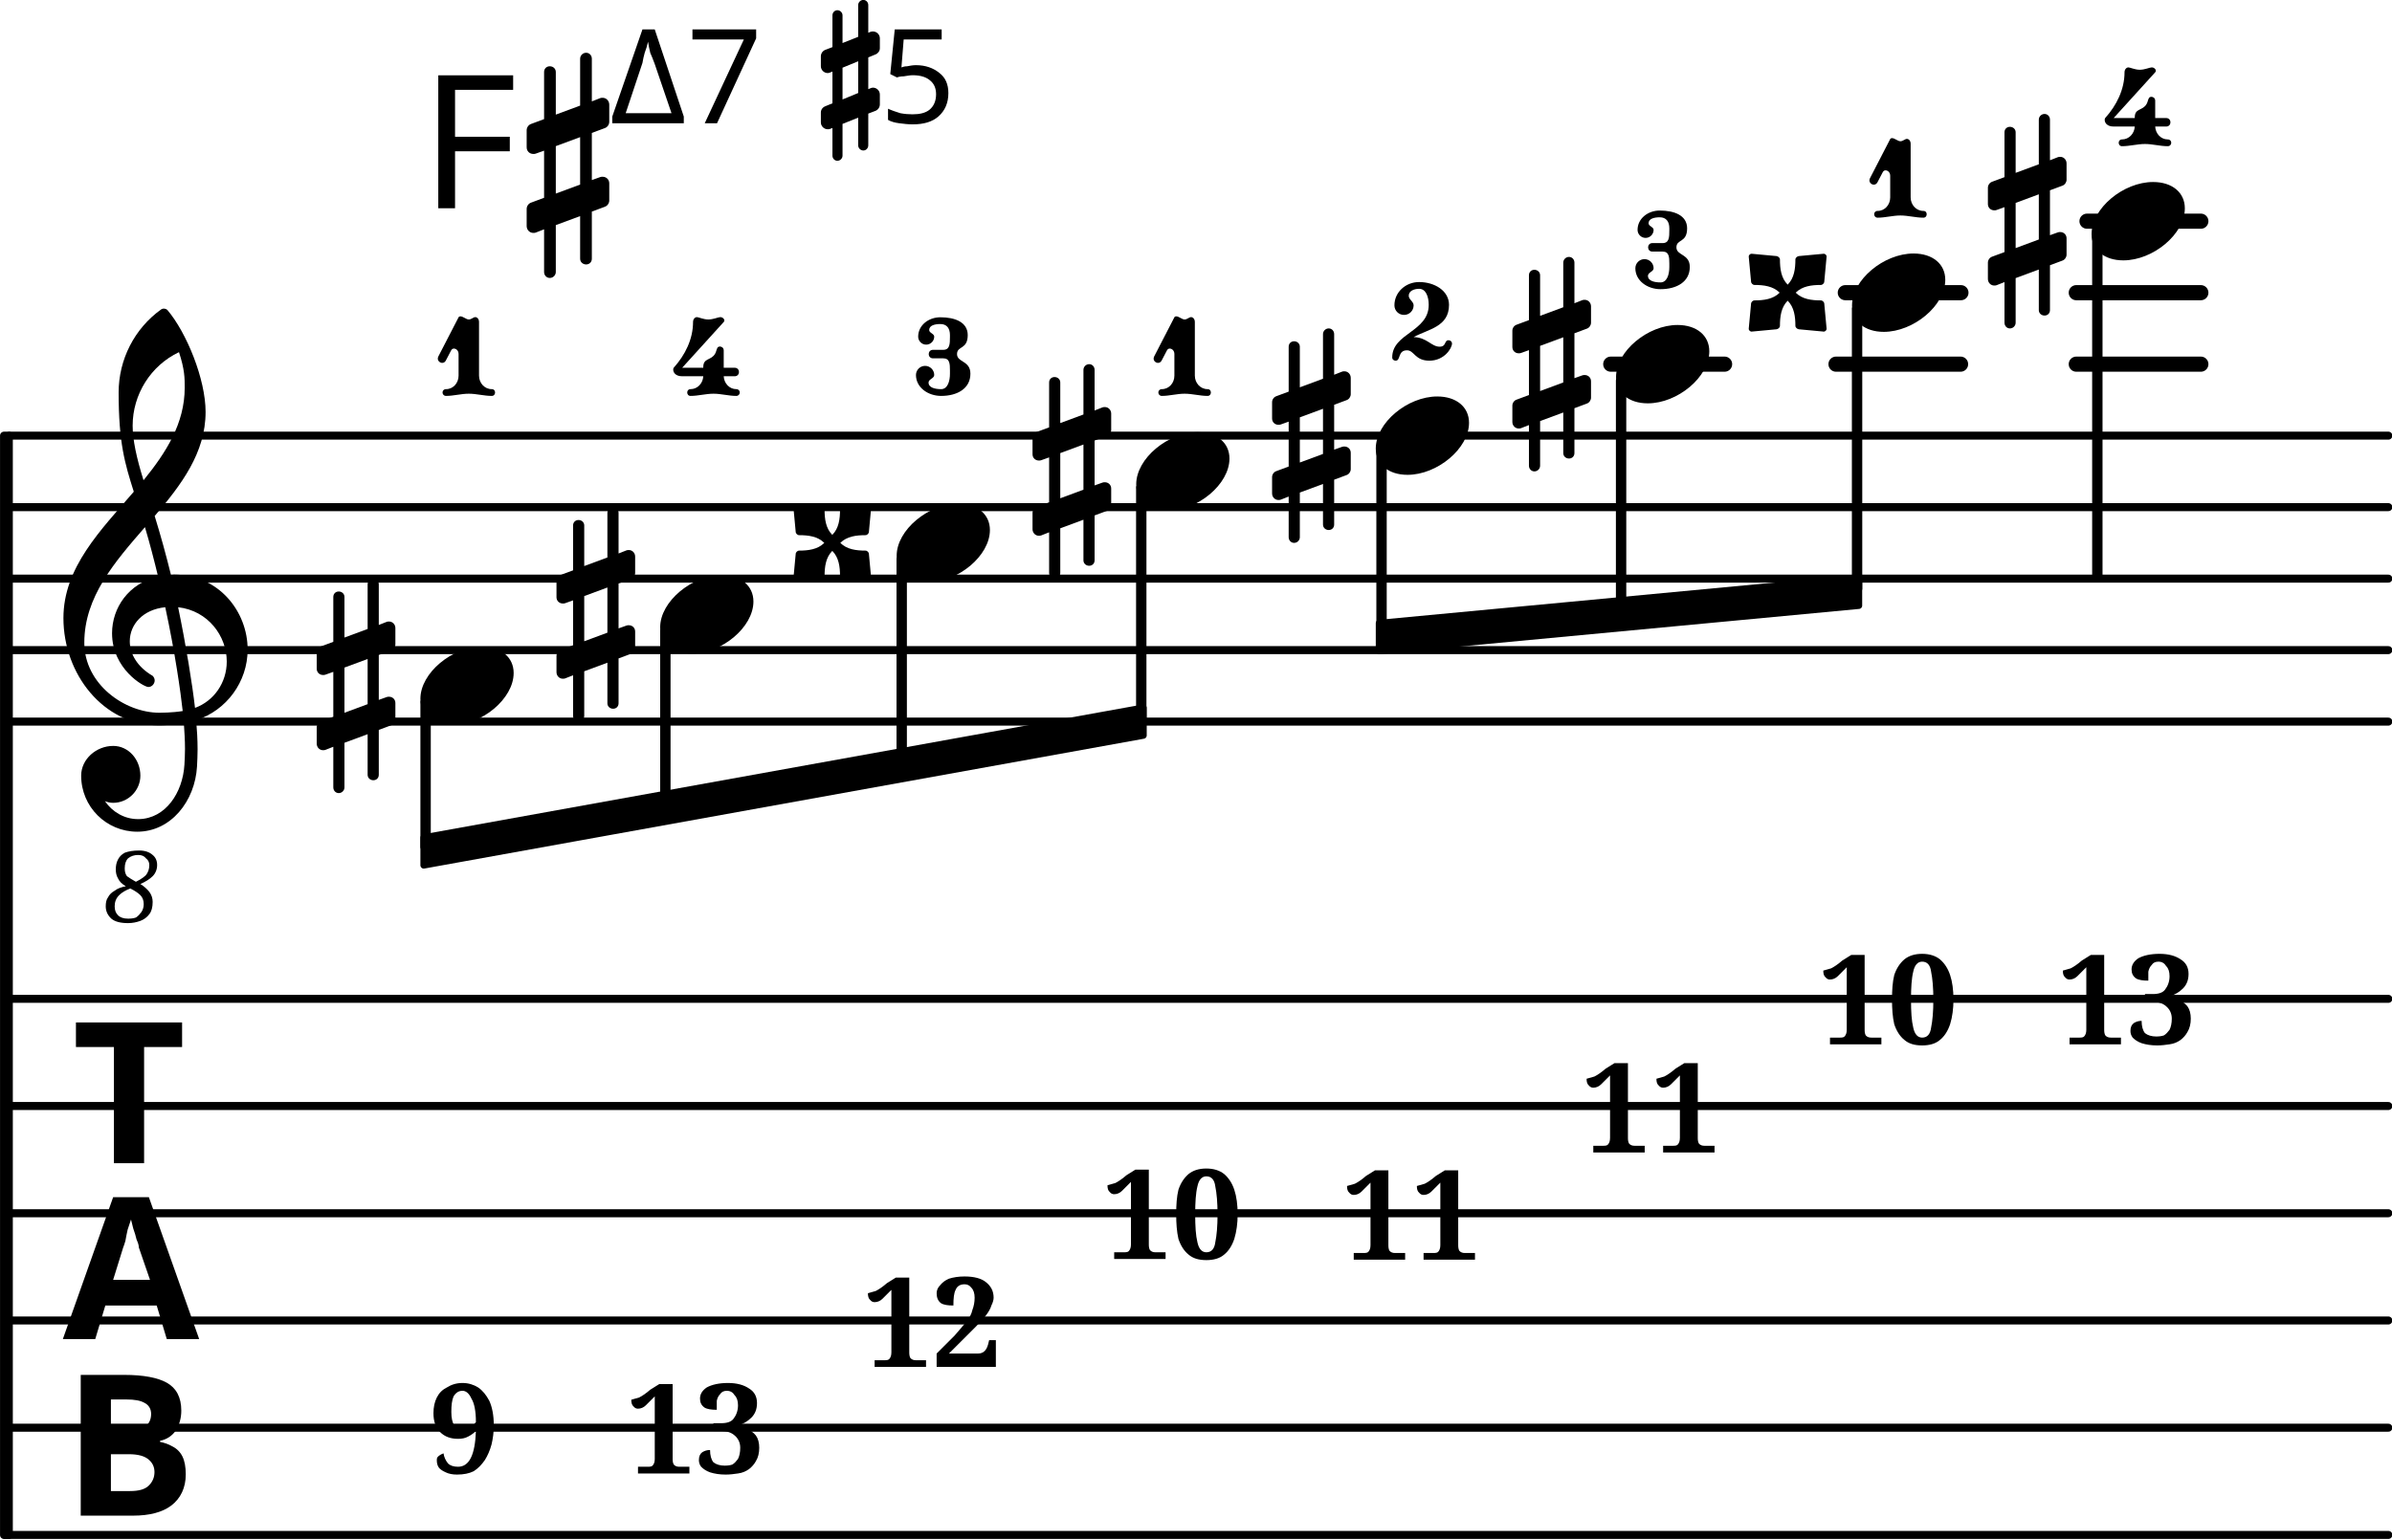
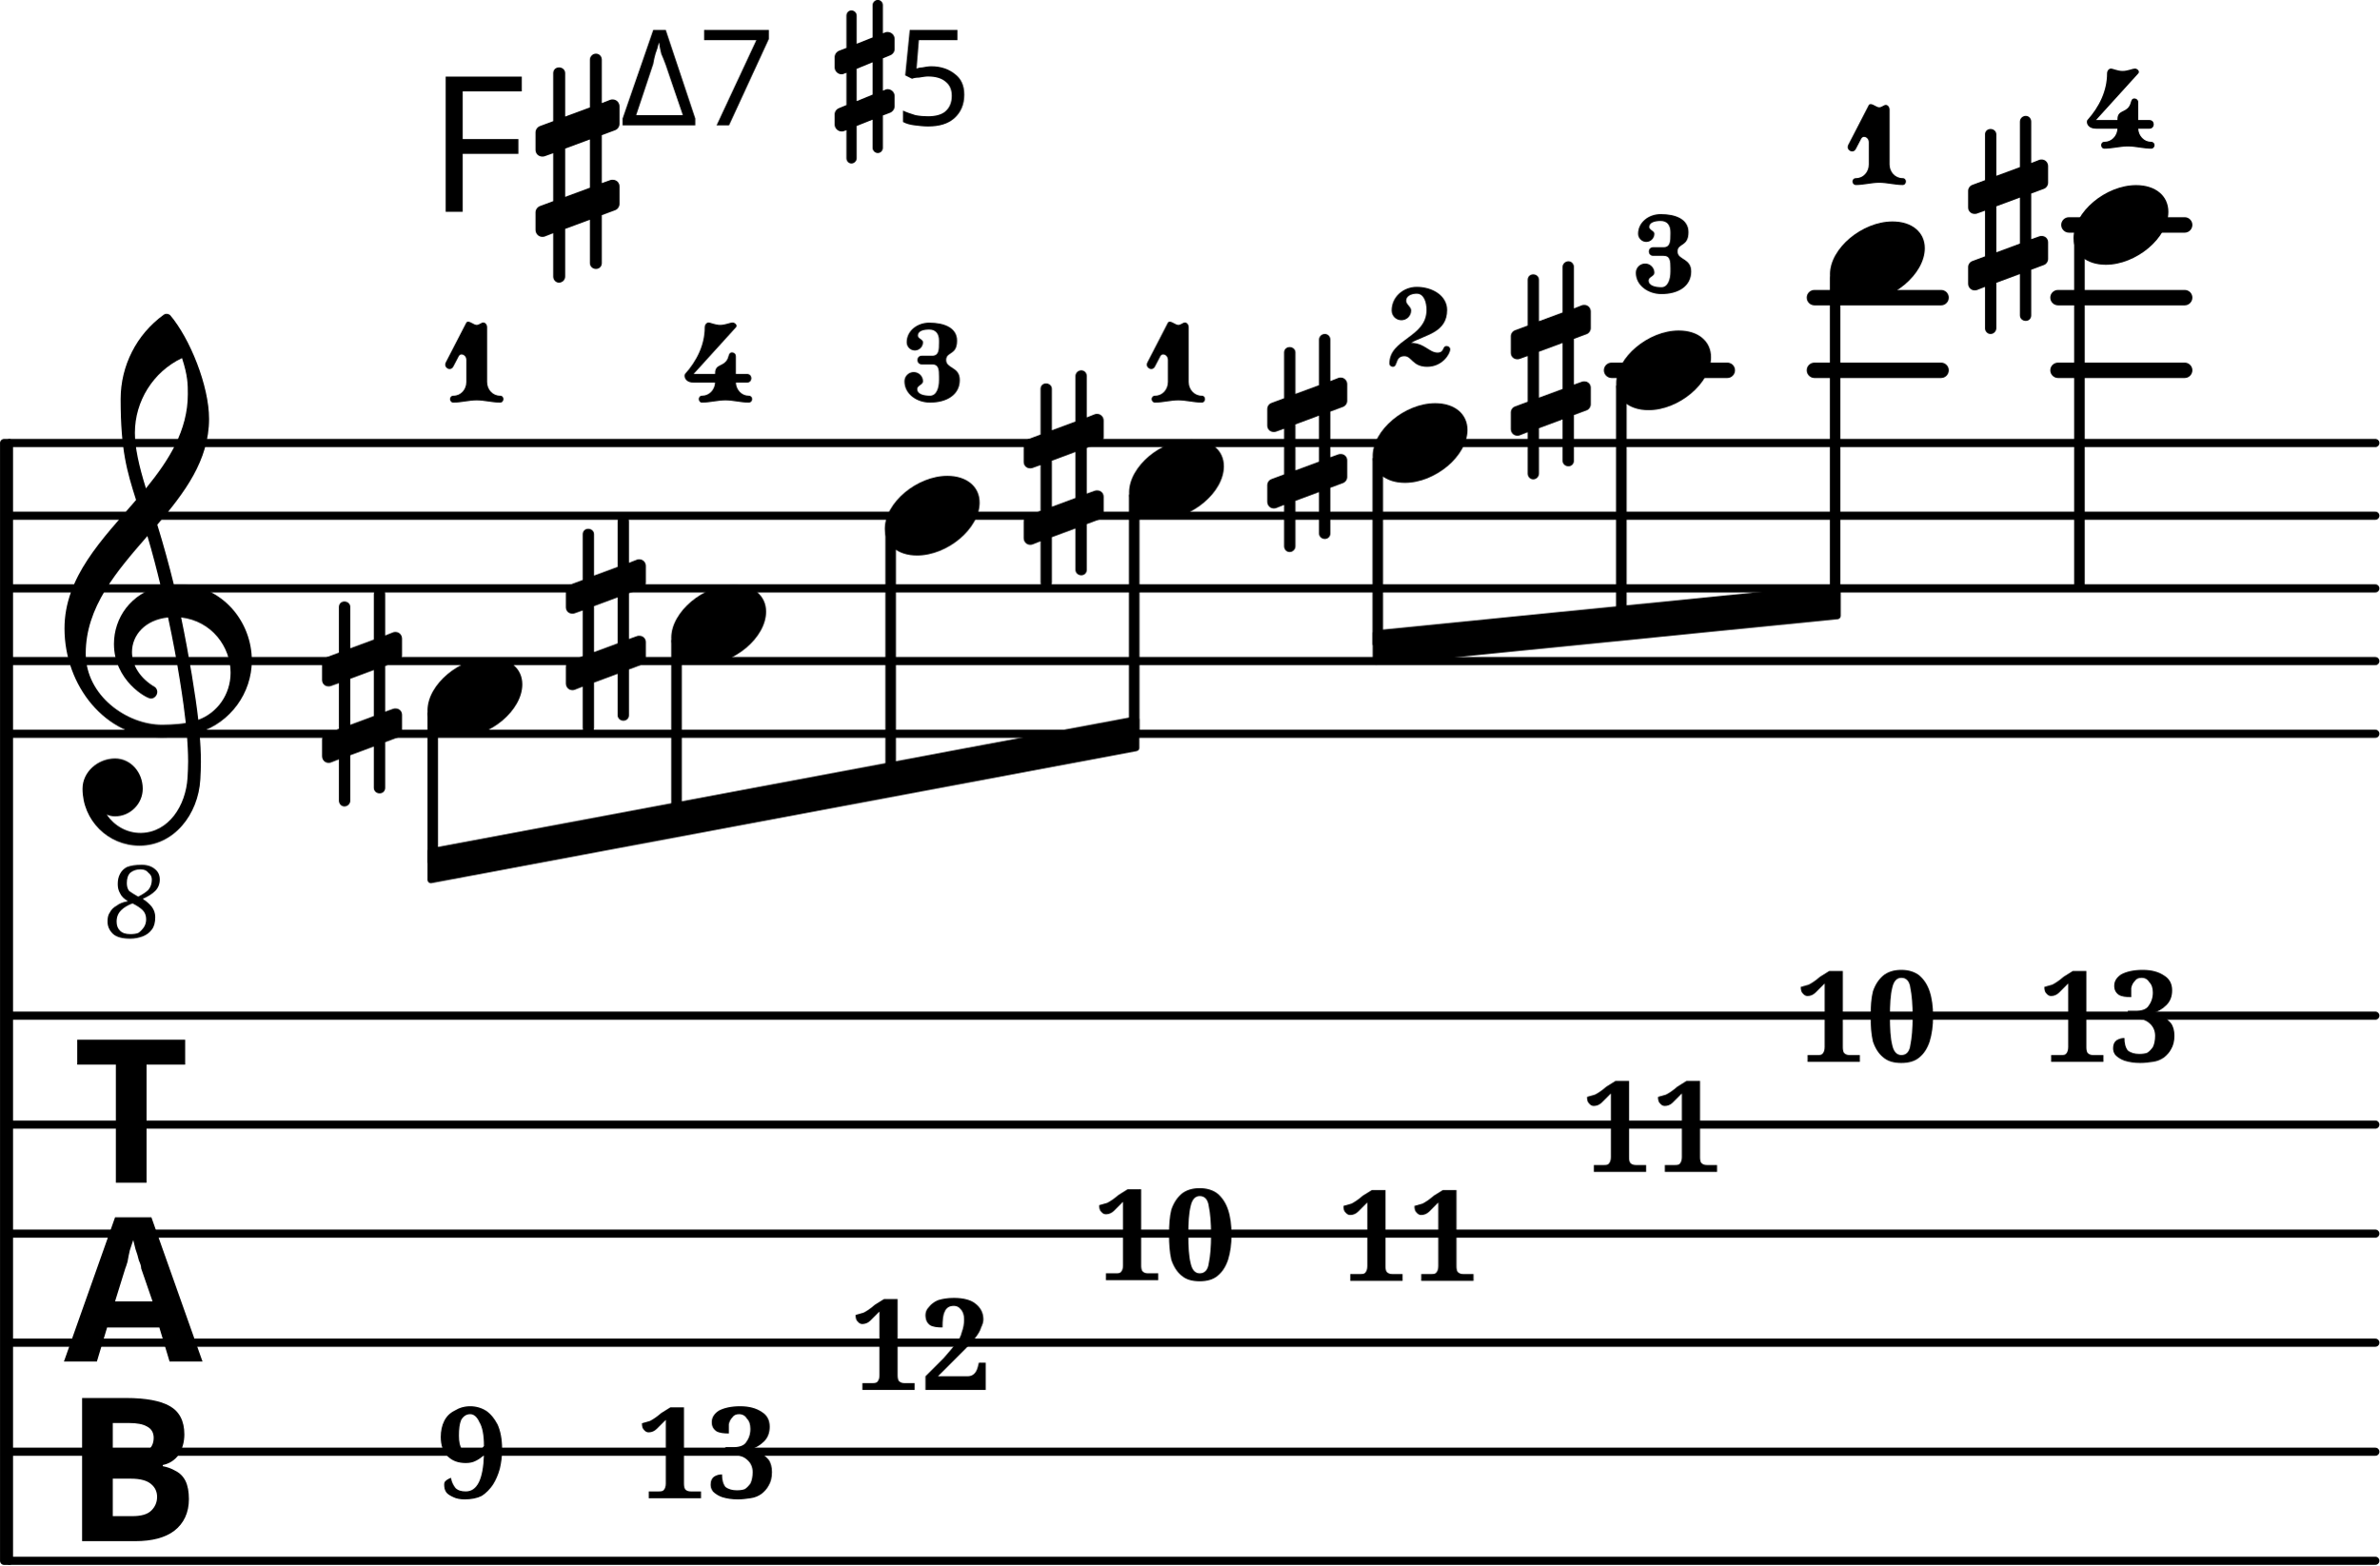
- <svg xmlns="http://www.w3.org/2000/svg" preserveAspectRatio="xMidYMid meet" viewBox="-0.079 -5.181 33.45 21.53">
+ <svg xmlns="http://www.w3.org/2000/svg" preserveAspectRatio="xMidYMid meet" viewBox="-0.079 -5.181 32.72 21.53">
  <g transform="translate(0, -2.087)">
-     <rect x="29" y="-0.106" width="1.804" height="0.212" ry="0.106" fill="currentColor" />
+     <rect x="28.27" y="-0.106" width="1.804" height="0.212" ry="0.106" fill="currentColor" />
  </g>
  <g transform="translate(0, -1.087)">
-     <rect x="28.85" y="-0.106" width="1.954" height="0.212" ry="0.106" fill="currentColor" />
+     <rect x="28.12" y="-0.106" width="1.954" height="0.212" ry="0.106" fill="currentColor" />
  </g>
  <g transform="translate(0, -0.0871)">
-     <rect x="28.85" y="-0.106" width="1.954" height="0.212" ry="0.106" fill="currentColor" />
+     <rect x="28.12" y="-0.106" width="1.954" height="0.212" ry="0.106" fill="currentColor" />
  </g>
  <g transform="translate(0, -1.087)">
-     <rect x="25.62" y="-0.106" width="1.829" height="0.212" ry="0.106" fill="currentColor" />
+     <rect x="24.77" y="-0.106" width="1.954" height="0.212" ry="0.106" fill="currentColor" />
  </g>
  <g transform="translate(0, -0.0871)">
-     <rect x="25.49" y="-0.106" width="1.954" height="0.212" ry="0.106" fill="currentColor" />
+     <rect x="24.77" y="-0.106" width="1.954" height="0.212" ry="0.106" fill="currentColor" />
  </g>
  <g transform="translate(0, -0.0871)">
-     <rect x="22.34" y="-0.106" width="1.804" height="0.212" ry="0.106" fill="currentColor" />
+     <rect x="21.98" y="-0.106" width="1.804" height="0.212" ry="0.106" fill="currentColor" />
  </g>
  <g transform="translate(0, 16.29)">
-     <line stroke-linejoin="round" stroke-linecap="round" stroke-width="0.112" stroke="currentColor" x1="0.056" y1="0" x2="33.32" y2="0" />
+     <line stroke-linejoin="round" stroke-linecap="round" stroke-width="0.112" stroke="currentColor" x1="0.056" y1="0" x2="32.59" y2="0" />
  </g>
  <g transform="translate(0, 14.79)">
-     <line stroke-linejoin="round" stroke-linecap="round" stroke-width="0.112" stroke="currentColor" x1="0.056" y1="0" x2="33.32" y2="0" />
+     <line stroke-linejoin="round" stroke-linecap="round" stroke-width="0.112" stroke="currentColor" x1="0.056" y1="0" x2="32.59" y2="0" />
  </g>
  <g transform="translate(0, 13.29)">
-     <line stroke-linejoin="round" stroke-linecap="round" stroke-width="0.112" stroke="currentColor" x1="0.056" y1="0" x2="33.32" y2="0" />
+     <line stroke-linejoin="round" stroke-linecap="round" stroke-width="0.112" stroke="currentColor" x1="0.056" y1="0" x2="32.59" y2="0" />
  </g>
  <g transform="translate(0, 11.79)">
-     <line stroke-linejoin="round" stroke-linecap="round" stroke-width="0.112" stroke="currentColor" x1="0.056" y1="0" x2="33.32" y2="0" />
+     <line stroke-linejoin="round" stroke-linecap="round" stroke-width="0.112" stroke="currentColor" x1="0.056" y1="0" x2="32.59" y2="0" />
  </g>
  <g transform="translate(0, 10.29)">
-     <line stroke-linejoin="round" stroke-linecap="round" stroke-width="0.112" stroke="currentColor" x1="0.056" y1="0" x2="33.32" y2="0" />
+     <line stroke-linejoin="round" stroke-linecap="round" stroke-width="0.112" stroke="currentColor" x1="0.056" y1="0" x2="32.59" y2="0" />
  </g>
  <g transform="translate(0, 8.791)">
-     <line stroke-linejoin="round" stroke-linecap="round" stroke-width="0.112" stroke="currentColor" x1="0.056" y1="0" x2="33.32" y2="0" />
+     <line stroke-linejoin="round" stroke-linecap="round" stroke-width="0.112" stroke="currentColor" x1="0.056" y1="0" x2="32.59" y2="0" />
  </g>
  <g transform="translate(0, 4.913)">
-     <line stroke-linejoin="round" stroke-linecap="round" stroke-width="0.112" stroke="currentColor" x1="0.056" y1="0" x2="33.32" y2="0" />
+     <line stroke-linejoin="round" stroke-linecap="round" stroke-width="0.112" stroke="currentColor" x1="0.056" y1="0" x2="32.59" y2="0" />
  </g>
  <g transform="translate(0, 3.913)">
-     <line stroke-linejoin="round" stroke-linecap="round" stroke-width="0.112" stroke="currentColor" x1="0.056" y1="0" x2="33.32" y2="0" />
+     <line stroke-linejoin="round" stroke-linecap="round" stroke-width="0.112" stroke="currentColor" x1="0.056" y1="0" x2="32.59" y2="0" />
  </g>
  <g transform="translate(0, 2.913)">
-     <line stroke-linejoin="round" stroke-linecap="round" stroke-width="0.112" stroke="currentColor" x1="0.056" y1="0" x2="33.32" y2="0" />
+     <line stroke-linejoin="round" stroke-linecap="round" stroke-width="0.112" stroke="currentColor" x1="0.056" y1="0" x2="32.59" y2="0" />
  </g>
  <g transform="translate(0, 1.913)">
-     <line stroke-linejoin="round" stroke-linecap="round" stroke-width="0.112" stroke="currentColor" x1="0.056" y1="0" x2="33.32" y2="0" />
+     <line stroke-linejoin="round" stroke-linecap="round" stroke-width="0.112" stroke="currentColor" x1="0.056" y1="0" x2="32.59" y2="0" />
  </g>
  <g transform="translate(0, 0.9129)">
-     <line stroke-linejoin="round" stroke-linecap="round" stroke-width="0.112" stroke="currentColor" x1="0.056" y1="0" x2="33.32" y2="0" />
-   </g>
-   <g transform="translate(25.89, 2.913)">
-     <rect x="-0.072" y="-3.821" width="0.145" height="4.012" ry="0.047" fill="currentColor" />
-   </g>
-   <g transform="translate(22.03, 10.94)">
+     <line stroke-linejoin="round" stroke-linecap="round" stroke-width="0.112" stroke="currentColor" x1="0.056" y1="0" x2="32.59" y2="0" />
+   </g>
+   <g transform="translate(24.61, 9.427)">
+     <text font-family="serif" font-weight="bold" font-size="1.746" text-anchor="start" fill="currentColor">
+       <tspan>10</tspan>
+     </text>
+   </g>
+   <g transform="translate(22.42, -1.136)">
+     <path transform="scale(0.0022, -0.0022)" d="M261 266c0 -54 85 -40 85 -125c0 -94 -83 -141 -186 -141c-84 0 -160 54 -160 133c0 32 26 58 58 58s58 -26 58 -58c0 -22 -36 -26 -36 -48c0 -33 42 -42 80 -42c41 0 56 50 56 98v21c0 44 -2 77 -43 77h-65c-18 0 -27 14 -27 27s9 27 27 27h65c42 0 43 36 43 83v11 c0 43 -20 70 -61 70c-34 0 -71 -8 -71 -38c0 -19 32 -23 32 -42c0 -28 -23 -51 -51 -51s-51 23 -51 51c0 72 66 123 141 123c93 0 174 -31 174 -113c0 -94 -68 -67 -68 -121z" fill="currentColor" />
+   </g>
+   <g transform="translate(21.67, 10.94)">
    <text font-family="serif" font-weight="bold" font-size="1.746" text-anchor="start" fill="currentColor">
      <tspan>11</tspan>
    </text>
  </g>
-   <g transform="translate(22.59, 2.913)">
-     <rect x="-0.072" y="-2.821" width="0.145" height="3.318" ry="0.047" fill="currentColor" />
-   </g>
-   <g transform="translate(21.07, -0.0871)">
-     <path transform="scale(0.004, -0.004)" d="M0 117c0 9 6 18 15 21l43 16v157c0 11 8 19 19 19s20 -8 20 -19v-142l81 30v156c0 11 9 20 20 20s19 -9 19 -20v-142l28 11c3 1 5 1 8 1c12 0 22 -10 22 -23v-57c0 -9 -6 -18 -15 -21l-43 -16v-157l28 10c3 1 5 1 8 1c12 0 22 -9 22 -22v-57c0 -9 -6 -18 -15 -21l-43 -16 v-157c0 -11 -8 -19 -19 -19s-20 8 -20 19v142l-81 -30v-156c0 -11 -9 -20 -20 -20s-19 9 -19 20v142l-28 -11c-3 -1 -5 -1 -8 -1c-12 0 -22 10 -22 23v57c0 9 6 18 15 21l43 16v157l-28 -10c-3 -1 -5 -1 -8 -1c-12 0 -22 9 -22 22v57zM178 94l-81 -30v-158l81 30v158z" fill="currentColor" />
-   </g>
-   <g transform="translate(22.79, -1.136)">
-     <path transform="scale(0.0022, -0.0022)" d="M261 266c0 -54 85 -40 85 -125c0 -94 -83 -141 -186 -141c-84 0 -160 54 -160 133c0 32 26 58 58 58s58 -26 58 -58c0 -22 -36 -26 -36 -48c0 -33 42 -42 80 -42c41 0 56 50 56 98v21c0 44 -2 77 -43 77h-65c-18 0 -27 14 -27 27s9 27 27 27h65c42 0 43 36 43 83v11 c0 43 -20 70 -61 70c-34 0 -71 -8 -71 -38c0 -19 32 -23 32 -42c0 -28 -23 -51 -51 -51s-51 23 -51 51c0 72 66 123 141 123c93 0 174 -31 174 -113c0 -94 -68 -67 -68 -121z" fill="currentColor" />
-   </g>
-   <g transform="translate(25.82, -1.087)">
-     <path transform="scale(0.004, -0.004)" d="M215 137c67 0 111 -37 111 -92c0 -90 -111 -182 -215 -182c-67 0 -111 37 -111 92c0 90 111 182 215 182z" fill="currentColor" />
-   </g>
-   <g transform="translate(26.07, -2.136)">
+   <g transform="translate(22.22, 2.913)">
+     <rect x="-0.072" y="-2.821" width="0.145" height="3.3" ry="0.047" fill="currentColor" />
+   </g>
+   <g transform="translate(22.15, -0.0871)">
+     <path transform="scale(0.004, -0.004)" d="M215 137c67 0 111 -37 111 -92c0 -90 -111 -182 -215 -182c-67 0 -111 37 -111 92c0 90 111 182 215 182z" fill="currentColor" />
+   </g>
+   <g transform="translate(20.7, -0.0871)">
+     <path transform="scale(0.004, -0.004)" d="M0 117c0 9 6 18 15 21l43 16v157c0 11 8 19 19 19s20 -8 20 -19v-142l81 30v156c0 11 9 20 20 20s19 -9 19 -20v-142l28 11c3 1 5 1 8 1c12 0 22 -10 22 -23v-57c0 -9 -6 -18 -15 -21l-43 -16v-157l28 10c3 1 5 1 8 1c12 0 22 -9 22 -22v-57c0 -9 -6 -18 -15 -21l-43 -16 v-157c0 -11 -8 -19 -19 -19s-20 8 -20 19v142l-81 -30v-156c0 -11 -9 -20 -20 -20s-19 9 -19 20v142l-28 -11c-3 -1 -5 -1 -8 -1c-12 0 -22 10 -22 23v57c0 9 6 18 15 21l43 16v157l-28 -10c-3 -1 -5 -1 -8 -1c-12 0 -22 9 -22 22v57zM178 94l-81 -30v-158l81 30v158z" fill="currentColor" />
+   </g>
+   <g transform="translate(25.09, -1.587)">
+     <path transform="scale(0.004, -0.004)" d="M215 137c67 0 111 -37 111 -92c0 -90 -111 -182 -215 -182c-67 0 -111 37 -111 92c0 90 111 182 215 182z" fill="currentColor" />
+   </g>
+   <g transform="translate(25.34, -2.636)">
    <path transform="scale(0.0022, -0.0022)" d="M194 486c16 0 29 15 41 15c13 0 24 -13 24 -31v-341c0 -47 35 -86 81 -86c14 0 21 -10 21 -21s-7 -22 -21 -22c-49 0 -97 14 -146 14s-96 -14 -145 -14c-14 0 -22 11 -22 22s8 21 22 21c46 0 80 39 80 86v137c0 23 -16 35 -30 35c-7 0 -13 -4 -17 -11l-34 -65 c-5 -10 -14 -15 -23 -15c-14 0 -28 12 -28 27c0 4 1 8 3 13l129 250c2 4 7 6 11 6c18 0 37 -20 54 -20z" fill="currentColor" />
  </g>
-   <g transform="translate(25.34, 9.427)">
-     <text font-family="serif" font-weight="bold" font-size="1.746" text-anchor="start" fill="currentColor">
-       <tspan>10</tspan>
-     </text>
-   </g>
-   <g transform="translate(19.16, 3.729)">
-     <polygon stroke-linejoin="round" stroke-linecap="round" stroke-width="0.094" fill="currentColor" stroke="currentColor" points="6.755 -0.825 6.755 -0.439 0.047 0.193 0.047 -0.193" />
-   </g>
-   <g transform="translate(19.16, 0.9129)">
-     <path transform="scale(0.004, -0.004)" d="M215 137c67 0 111 -37 111 -92c0 -90 -111 -182 -215 -182c-67 0 -111 37 -111 92c0 90 111 182 215 182z" fill="currentColor" />
-   </g>
-   <g transform="translate(19.39, -0.1357)">
+   <g transform="translate(18.8, 3.729)">
+     <polygon stroke-linejoin="round" stroke-linecap="round" stroke-width="0.094" fill="currentColor" stroke="currentColor" points="6.391 -0.825 6.391 -0.439 0.047 0.193 0.047 -0.193" />
+   </g>
+   <g transform="translate(18.8, 0.9129)">
+     <path transform="scale(0.004, -0.004)" d="M215 137c67 0 111 -37 111 -92c0 -90 -111 -182 -215 -182c-67 0 -111 37 -111 92c0 90 111 182 215 182z" fill="currentColor" />
+   </g>
+   <g transform="translate(19.03, -0.1357)">
    <path transform="scale(0.0022, -0.0022)" d="M94 66c-60 0 -39 -66 -72 -66c-11 0 -22 7 -22 21c0 154 232 162 232 334c0 50 -17 102 -61 102c-33 0 -66 -14 -66 -44c0 -24 31 -37 31 -61c0 -34 -27 -61 -61 -61s-61 27 -61 61c0 84 72 148 157 148c98 0 190 -55 190 -145c0 -140 -131 -154 -225 -205 c85 -2 113 -61 165 -61c45 0 28 41 57 41c11 0 22 -8 22 -21c0 -29 -48 -109 -144 -109c-92 0 -96 66 -142 66z" fill="currentColor" />
  </g>
-   <g transform="translate(18.68, 12.44)">
+   <g transform="translate(18.32, 12.44)">
    <text font-family="serif" font-weight="bold" font-size="1.746" text-anchor="start" fill="currentColor">
      <tspan>11</tspan>
    </text>
  </g>
-   <g transform="translate(19.24, 2.913)">
-     <rect x="-0.072" y="-1.821" width="0.145" height="2.63" ry="0.047" fill="currentColor" />
-   </g>
-   <g transform="translate(22.52, -0.0871)">
-     <path transform="scale(0.004, -0.004)" d="M215 137c67 0 111 -37 111 -92c0 -90 -111 -182 -215 -182c-67 0 -111 37 -111 92c0 90 111 182 215 182z" fill="currentColor" />
-   </g>
-   <g transform="translate(17.71, 0.9129)">
-     <path transform="scale(0.004, -0.004)" d="M0 117c0 9 6 18 15 21l43 16v157c0 11 8 19 19 19s20 -8 20 -19v-142l81 30v156c0 11 9 20 20 20s19 -9 19 -20v-142l28 11c3 1 5 1 8 1c12 0 22 -10 22 -23v-57c0 -9 -6 -18 -15 -21l-43 -16v-157l28 10c3 1 5 1 8 1c12 0 22 -9 22 -22v-57c0 -9 -6 -18 -15 -21l-43 -16 v-157c0 -11 -8 -19 -19 -19s-20 8 -20 19v142l-81 -30v-156c0 -11 -9 -20 -20 -20s-19 9 -19 20v142l-28 -11c-3 -1 -5 -1 -8 -1c-12 0 -22 10 -22 23v57c0 9 6 18 15 21l43 16v157l-28 -10c-3 -1 -5 -1 -8 -1c-12 0 -22 9 -22 22v57zM178 94l-81 -30v-158l81 30v158z" fill="currentColor" />
-   </g>
-   <g transform="translate(27.72, -2.087)">
+   <g transform="translate(18.87, 2.913)">
+     <rect x="-0.072" y="-1.821" width="0.145" height="2.629" ry="0.047" fill="currentColor" />
+   </g>
+   <g transform="translate(17.35, 0.9129)">
+     <path transform="scale(0.004, -0.004)" d="M0 117c0 9 6 18 15 21l43 16v157c0 11 8 19 19 19s20 -8 20 -19v-142l81 30v156c0 11 9 20 20 20s19 -9 19 -20v-142l28 11c3 1 5 1 8 1c12 0 22 -10 22 -23v-57c0 -9 -6 -18 -15 -21l-43 -16v-157l28 10c3 1 5 1 8 1c12 0 22 -9 22 -22v-57c0 -9 -6 -18 -15 -21l-43 -16 v-157c0 -11 -8 -19 -19 -19s-20 8 -20 19v142l-81 -30v-156c0 -11 -9 -20 -20 -20s-19 9 -19 20v142l-28 -11c-3 -1 -5 -1 -8 -1c-12 0 -22 10 -22 23v57c0 9 6 18 15 21l43 16v157l-28 -10c-3 -1 -5 -1 -8 -1c-12 0 -22 9 -22 22v57zM178 94l-81 -30v-158l81 30v158z" fill="currentColor" />
+   </g>
+   <g transform="translate(26.99, -2.087)">
    <path transform="scale(0.004, -0.004)" d="M0 117c0 9 6 18 15 21l43 16v157c0 11 8 19 19 19s20 -8 20 -19v-142l81 30v156c0 11 9 20 20 20s19 -9 19 -20v-142l28 11c3 1 5 1 8 1c12 0 22 -10 22 -23v-57c0 -9 -6 -18 -15 -21l-43 -16v-157l28 10c3 1 5 1 8 1c12 0 22 -9 22 -22v-57c0 -9 -6 -18 -15 -21l-43 -16 v-157c0 -11 -8 -19 -19 -19s-20 8 -20 19v142l-81 -30v-156c0 -11 -9 -20 -20 -20s-19 9 -19 20v142l-28 -11c-3 -1 -5 -1 -8 -1c-12 0 -22 10 -22 23v57c0 9 6 18 15 21l43 16v157l-28 -10c-3 -1 -5 -1 -8 -1c-12 0 -22 9 -22 22v57zM178 94l-81 -30v-158l81 30v158z" fill="currentColor" />
  </g>
  <g transform="translate(5.8, 6.729)">
-     <polygon stroke-linejoin="round" stroke-linecap="round" stroke-width="0.094" fill="currentColor" stroke="currentColor" points="10.11 -2.009 10.11 -1.623 0.047 0.193 0.047 -0.193" />
-   </g>
-   <g transform="translate(24.42, -1.087)">
-     <path transform="scale(0.004, -0.004)" d="M153 0c23 -23 56 -27 88 -27c6 0 12 -6 12 -12l8 -86c1 -6 -5 -12 -11 -11l-86 8c-6 1 -12 6 -12 12c0 32 -4 65 -27 88c-23 -23 -27 -56 -27 -88c0 -6 -6 -11 -12 -12l-86 -8c-6 -1 -12 5 -11 11l8 86c0 6 6 12 12 12c32 0 65 4 88 27c-23 23 -56 27 -88 27 c-6 0 -12 6 -12 12l-8 86c-1 6 5 12 11 11l86 -8c6 -1 12 -6 12 -12c0 -32 4 -65 27 -88c23 23 27 56 27 88c0 6 6 11 12 12l86 8c6 1 12 -5 11 -11l-8 -86c0 -6 -6 -12 -12 -12c-32 0 -65 -4 -88 -27z" fill="currentColor" />
-   </g>
-   <g transform="translate(29.17, -2.087)">
-     <path transform="scale(0.004, -0.004)" d="M215 137c67 0 111 -37 111 -92c0 -90 -111 -182 -215 -182c-67 0 -111 37 -111 92c0 90 111 182 215 182z" fill="currentColor" />
-   </g>
-   <g transform="translate(29.36, -3.136)">
+     <polygon stroke-linejoin="round" stroke-linecap="round" stroke-width="0.094" fill="currentColor" stroke="currentColor" points="9.744 -2.009 9.744 -1.623 0.047 0.193 0.047 -0.193" />
+   </g>
+   <g transform="translate(25.16, 2.913)">
+     <rect x="-0.072" y="-4.321" width="0.145" height="4.512" ry="0.047" fill="currentColor" />
+   </g>
+   <g transform="translate(28.44, -2.087)">
+     <path transform="scale(0.004, -0.004)" d="M215 137c67 0 111 -37 111 -92c0 -90 -111 -182 -215 -182c-67 0 -111 37 -111 92c0 90 111 182 215 182z" fill="currentColor" />
+   </g>
+   <g transform="translate(28.63, -3.136)">
    <path transform="scale(0.0022, -0.0022)" d="M148 501c10 0 41 -15 72 -15c32 0 63 15 76 15c15 0 26 -11 26 -21c0 -4 -1 -7 -4 -10l-264 -291h134v4c0 60 50 41 75 85c7 11 8 24 14 36c3 7 10 10 17 10c11 0 24 -8 24 -25v-110h70c18 0 27 -14 27 -27s-9 -27 -27 -27h-70c2 -45 36 -82 80 -82c14 0 22 -10 22 -21 s-8 -22 -22 -22c-49 0 -96 14 -145 14s-97 -14 -146 -14c-14 0 -21 11 -21 22s7 21 21 21c44 0 79 37 81 82h-134c-43 0 -57 25 -57 42c0 5 1 10 3 12c73 81 123 182 123 291c0 17 11 31 25 31z" fill="currentColor" />
  </g>
-   <g transform="translate(28.69, 9.427)">
+   <g transform="translate(27.96, 9.427)">
    <text font-family="serif" font-weight="bold" font-size="1.746" text-anchor="start" fill="currentColor">
      <tspan>13</tspan>
    </text>
  </g>
-   <g transform="translate(29.25, 2.913)">
+   <g transform="translate(28.52, 2.913)">
    <rect x="-0.072" y="-4.821" width="0.145" height="4.821" ry="0.047" fill="currentColor" />
  </g>
  <g transform="translate(9.153, 3.413)">
    <path transform="scale(0.004, -0.004)" d="M215 137c67 0 111 -37 111 -92c0 -90 -111 -182 -215 -182c-67 0 -111 37 -111 92c0 90 111 182 215 182z" fill="currentColor" />
  </g>
  <g transform="translate(9.342, 0.3571)">
    <path transform="scale(0.0022, -0.0022)" d="M148 501c10 0 41 -15 72 -15c32 0 63 15 76 15c15 0 26 -11 26 -21c0 -4 -1 -7 -4 -10l-264 -291h134v4c0 60 50 41 75 85c7 11 8 24 14 36c3 7 10 10 17 10c11 0 24 -8 24 -25v-110h70c18 0 27 -14 27 -27s-9 -27 -27 -27h-70c2 -45 36 -82 80 -82c14 0 22 -10 22 -21 s-8 -22 -22 -22c-49 0 -96 14 -145 14s-97 -14 -146 -14c-14 0 -21 11 -21 22s7 21 21 21c44 0 79 37 81 82h-134c-43 0 -57 25 -57 42c0 5 1 10 3 12c73 81 123 182 123 291c0 17 11 31 25 31z" fill="currentColor" />
  </g>
  <g transform="translate(8.671, 15.43)">
    <text font-family="serif" font-weight="bold" font-size="1.746" text-anchor="start" fill="currentColor">
      <tspan>13</tspan>
    </text>
  </g>
  <g transform="translate(9.225, 2.913)">
-     <rect x="-0.072" y="0.679" width="0.145" height="2.524" ry="0.047" fill="currentColor" />
-   </g>
-   <g transform="translate(7.703, 3.413)">
-     <path transform="scale(0.004, -0.004)" d="M0 117c0 9 6 18 15 21l43 16v157c0 11 8 19 19 19s20 -8 20 -19v-142l81 30v156c0 11 9 20 20 20s19 -9 19 -20v-142l28 11c3 1 5 1 8 1c12 0 22 -10 22 -23v-57c0 -9 -6 -18 -15 -21l-43 -16v-157l28 10c3 1 5 1 8 1c12 0 22 -9 22 -22v-57c0 -9 -6 -18 -15 -21l-43 -16 v-157c0 -11 -8 -19 -19 -19s-20 8 -20 19v142l-81 -30v-156c0 -11 -9 -20 -20 -20s-19 9 -19 20v142l-28 -11c-3 -1 -5 -1 -8 -1c-12 0 -22 10 -22 23v57c0 9 6 18 15 21l43 16v157l-28 -10c-3 -1 -5 -1 -8 -1c-12 0 -22 9 -22 22v57zM178 94l-81 -30v-158l81 30v158z" fill="currentColor" />
+     <rect x="-0.072" y="0.679" width="0.145" height="2.501" ry="0.047" fill="currentColor" />
  </g>
  <g transform="translate(5.92, 15.43)">
    <text font-family="serif" font-weight="bold" font-size="1.746" text-anchor="start" fill="currentColor">
      <tspan>9</tspan>
    </text>
  </g>
  <g transform="translate(-0.0786, 8.602)">
    <rect x="0" y="-7.745" width="0.179" height="15.49" ry="0.056" fill="currentColor" />
  </g>
  <g transform="translate(5.8, -2.268)">
    <text font-family="sans-serif" font-size="2.616" text-anchor="start" fill="currentColor">
      <tspan>F</tspan>
    </text>
  </g>
  <g transform="translate(7.286, -2.868)">
    <path transform="scale(0.0042, -0.0042)" d="M0 117c0 9 6 18 15 21l43 16v157c0 11 8 19 19 19s20 -8 20 -19v-142l81 30v156c0 11 9 20 20 20s19 -9 19 -20v-142l28 11c3 1 5 1 8 1c12 0 22 -10 22 -23v-57c0 -9 -6 -18 -15 -21l-43 -16v-157l28 10c3 1 5 1 8 1c12 0 22 -9 22 -22v-57c0 -9 -6 -18 -15 -21l-43 -16 v-157c0 -11 -8 -19 -19 -19s-20 8 -20 19v142l-81 -30v-156c0 -11 -9 -20 -20 -20s-19 9 -19 20v142l-28 -11c-3 -1 -5 -1 -8 -1c-12 0 -22 10 -22 23v57c0 9 6 18 15 21l43 16v157l-28 -10c-3 -1 -5 -1 -8 -1c-12 0 -22 9 -22 22v57zM178 94l-81 -30v-158l81 30v158z" fill="currentColor" />
  </g>
  <g transform="translate(8.452, -3.457)">
    <text font-family="sans-serif" font-size="1.85" text-anchor="start" fill="currentColor">
      <tspan>Δ7</tspan>
    </text>
  </g>
  <g transform="translate(11.4, -4.057)">
    <path transform="scale(0.003, -0.003)" d="M0 112c0 13 8 25 20 30l34 13v148c0 13 10 24 23 24s24 -11 24 -24v-129l73 29v148c0 13 11 24 24 24s23 -11 23 -24v-129l10 4c4 2 8 2 12 2c17 0 32 -14 32 -32v-46c0 -13 -8 -24 -20 -29l-34 -14v-148l10 4c4 2 8 3 12 3c17 0 32 -14 32 -32v-46c0 -13 -8 -25 -20 -30 l-34 -13v-148c0 -13 -10 -24 -23 -24s-24 11 -24 24v129l-73 -29v-148c0 -13 -11 -24 -24 -24s-23 11 -23 24v129l-10 -4c-4 -2 -8 -2 -12 -2c-17 0 -32 14 -32 32v46c0 13 8 24 20 29l34 14v148l-10 -4c-4 -2 -8 -3 -12 -3c-17 0 -32 14 -32 32v46zM174 89l-73 -30v-148 l73 30v148z" fill="currentColor" />
  </g>
  <g transform="translate(12.23, -3.457)">
    <text font-family="sans-serif" font-size="1.85" text-anchor="start" fill="currentColor">
      <tspan>5</tspan>
    </text>
  </g>
  <g transform="translate(5.8, 4.413)">
    <path transform="scale(0.004, -0.004)" d="M215 137c67 0 111 -37 111 -92c0 -90 -111 -182 -215 -182c-67 0 -111 37 -111 92c0 90 111 182 215 182z" fill="currentColor" />
  </g>
  <g transform="translate(6.05, 0.3571)">
    <path transform="scale(0.0022, -0.0022)" d="M194 486c16 0 29 15 41 15c13 0 24 -13 24 -31v-341c0 -47 35 -86 81 -86c14 0 21 -10 21 -21s-7 -22 -21 -22c-49 0 -97 14 -146 14s-96 -14 -145 -14c-14 0 -22 11 -22 22s8 21 22 21c46 0 80 39 80 86v137c0 23 -16 35 -30 35c-7 0 -13 -4 -17 -11l-34 -65 c-5 -10 -14 -15 -23 -15c-14 0 -28 12 -28 27c0 4 1 8 3 13l129 250c2 4 7 6 11 6c18 0 37 -20 54 -20z" fill="currentColor" />
  </g>
  <g transform="translate(0.8, 3.913)">
    <path transform="scale(0.004, -0.004)" d="M646 2c0 -113 -74 -213 -180 -247c3 -34 5 -68 5 -102c0 -20 -1 -40 -2 -60c-7 -121 -91 -228 -209 -228c-108 0 -196 87 -196 196c0 58 53 104 112 104c54 0 95 -48 95 -104c0 -52 -43 -95 -95 -95c-10 0 -20 2 -29 6c26 -38 68 -63 116 -63h3c93 2 153 92 159 190 c1 19 2 37 2 56c0 30 -2 60 -4 90c-5 -1 -43 -8 -88 -8c-194 0 -333 180 -333 375c0 177 130 307 246 442c-31 98 -53 170 -53 347c0 115 55 223 148 290c7 5 16 4 22 -1c68 -80 134 -243 134 -357c0 -143 -85 -255 -178 -364c21 -68 40 -137 57 -206c1 0 5 1 11 1 c156 0 257 -129 257 -262zM462 -202c66 24 111 88 111 162c0 89 -65 178 -170 190c28 -135 50 -272 59 -352zM75 26c0 -145 141 -245 263 -245c1 0 46 0 81 6c-7 65 -27 206 -61 363c-79 -8 -124 -61 -124 -119c0 -43 25 -89 80 -121c5 -5 7 -11 7 -16 c0 -12 -10 -23 -22 -23c-16 0 -127 63 -127 188c0 89 58 175 161 198c-14 58 -29 116 -46 173c-106 -122 -212 -244 -212 -404zM406 1042c-99 -47 -162 -148 -162 -257c0 -49 13 -111 38 -191c79 97 144 199 144 324c0 33 0 63 -20 124z" fill="currentColor" />
  </g>
  <g transform="translate(1.384, 7.716)">
    <text font-family="serif" font-style="italic" font-size="1.386" text-anchor="start" fill="currentColor">
      <tspan>8</tspan>
    </text>
  </g>
  <g transform="translate(0.9205, 11.09)">
    <text font-family="sans-serif" font-weight="bold" font-size="2.772" text-anchor="start" fill="currentColor">
      <tspan>T</tspan>
    </text>
  </g>
  <g transform="translate(0.8, 13.55)">
    <text font-family="sans-serif" font-weight="bold" font-size="2.772" text-anchor="start" fill="currentColor">
      <tspan>A</tspan>
    </text>
  </g>
  <g transform="translate(0.8, 16.02)">
    <text font-family="sans-serif" font-weight="bold" font-size="2.772" text-anchor="start" fill="currentColor">
      <tspan>B</tspan>
    </text>
  </g>
  <g transform="translate(5.872, 2.913)">
    <rect x="-0.072" y="1.679" width="0.145" height="2.123" ry="0.047" fill="currentColor" />
  </g>
  <g transform="translate(4.35, 4.413)">
    <path transform="scale(0.004, -0.004)" d="M0 117c0 9 6 18 15 21l43 16v157c0 11 8 19 19 19s20 -8 20 -19v-142l81 30v156c0 11 9 20 20 20s19 -9 19 -20v-142l28 11c3 1 5 1 8 1c12 0 22 -10 22 -23v-57c0 -9 -6 -18 -15 -21l-43 -16v-157l28 10c3 1 5 1 8 1c12 0 22 -9 22 -22v-57c0 -9 -6 -18 -15 -21l-43 -16 v-157c0 -11 -8 -19 -19 -19s-20 8 -20 19v142l-81 -30v-156c0 -11 -9 -20 -20 -20s-19 9 -19 20v142l-28 -11c-3 -1 -5 -1 -8 -1c-12 0 -22 10 -22 23v57c0 9 6 18 15 21l43 16v157l-28 -10c-3 -1 -5 -1 -8 -1c-12 0 -22 9 -22 22v57zM178 94l-81 -30v-158l81 30v158z" fill="currentColor" />
  </g>
-   <g transform="translate(15.88, 2.913)">
+   <g transform="translate(7.703, 3.413)">
+     <path transform="scale(0.004, -0.004)" d="M0 117c0 9 6 18 15 21l43 16v157c0 11 8 19 19 19s20 -8 20 -19v-142l81 30v156c0 11 9 20 20 20s19 -9 19 -20v-142l28 11c3 1 5 1 8 1c12 0 22 -10 22 -23v-57c0 -9 -6 -18 -15 -21l-43 -16v-157l28 10c3 1 5 1 8 1c12 0 22 -9 22 -22v-57c0 -9 -6 -18 -15 -21l-43 -16 v-157c0 -11 -8 -19 -19 -19s-20 8 -20 19v142l-81 -30v-156c0 -11 -9 -20 -20 -20s-19 9 -19 20v142l-28 -11c-3 -1 -5 -1 -8 -1c-12 0 -22 10 -22 23v57c0 9 6 18 15 21l43 16v157l-28 -10c-3 -1 -5 -1 -8 -1c-12 0 -22 9 -22 22v57zM178 94l-81 -30v-158l81 30v158z" fill="currentColor" />
+   </g>
+   <g transform="translate(15.45, 1.413)">
+     <path transform="scale(0.004, -0.004)" d="M215 137c67 0 111 -37 111 -92c0 -90 -111 -182 -215 -182c-67 0 -111 37 -111 92c0 90 111 182 215 182z" fill="currentColor" />
+   </g>
+   <g transform="translate(15.7, 0.3571)">
+     <path transform="scale(0.0022, -0.0022)" d="M194 486c16 0 29 15 41 15c13 0 24 -13 24 -31v-341c0 -47 35 -86 81 -86c14 0 21 -10 21 -21s-7 -22 -21 -22c-49 0 -97 14 -146 14s-96 -14 -145 -14c-14 0 -22 11 -22 22s8 21 22 21c46 0 80 39 80 86v137c0 23 -16 35 -30 35c-7 0 -13 -4 -17 -11l-34 -65 c-5 -10 -14 -15 -23 -15c-14 0 -28 12 -28 27c0 4 1 8 3 13l129 250c2 4 7 6 11 6c18 0 37 -20 54 -20z" fill="currentColor" />
+   </g>
+   <g transform="translate(14.96, 12.43)">
+     <text font-family="serif" font-weight="bold" font-size="1.746" text-anchor="start" fill="currentColor">
+       <tspan>10</tspan>
+     </text>
+   </g>
+   <g transform="translate(15.52, 2.913)">
    <rect x="-0.072" y="-1.321" width="0.145" height="3.334" ry="0.047" fill="currentColor" />
  </g>
-   <g transform="translate(15.81, 1.413)">
-     <path transform="scale(0.004, -0.004)" d="M215 137c67 0 111 -37 111 -92c0 -90 -111 -182 -215 -182c-67 0 -111 37 -111 92c0 90 111 182 215 182z" fill="currentColor" />
-   </g>
-   <g transform="translate(16.06, 0.3571)">
-     <path transform="scale(0.0022, -0.0022)" d="M194 486c16 0 29 15 41 15c13 0 24 -13 24 -31v-341c0 -47 35 -86 81 -86c14 0 21 -10 21 -21s-7 -22 -21 -22c-49 0 -97 14 -146 14s-96 -14 -145 -14c-14 0 -22 11 -22 22s8 21 22 21c46 0 80 39 80 86v137c0 23 -16 35 -30 35c-7 0 -13 -4 -17 -11l-34 -65 c-5 -10 -14 -15 -23 -15c-14 0 -28 12 -28 27c0 4 1 8 3 13l129 250c2 4 7 6 11 6c18 0 37 -20 54 -20z" fill="currentColor" />
-   </g>
-   <g transform="translate(15.33, 12.43)">
-     <text font-family="serif" font-weight="bold" font-size="1.746" text-anchor="start" fill="currentColor">
-       <tspan>10</tspan>
-     </text>
-   </g>
-   <g transform="translate(14.36, 1.413)">
-     <path transform="scale(0.004, -0.004)" d="M0 117c0 9 6 18 15 21l43 16v157c0 11 8 19 19 19s20 -8 20 -19v-142l81 30v156c0 11 9 20 20 20s19 -9 19 -20v-142l28 11c3 1 5 1 8 1c12 0 22 -10 22 -23v-57c0 -9 -6 -18 -15 -21l-43 -16v-157l28 10c3 1 5 1 8 1c12 0 22 -9 22 -22v-57c0 -9 -6 -18 -15 -21l-43 -16 v-157c0 -11 -8 -19 -19 -19s-20 8 -20 19v142l-81 -30v-156c0 -11 -9 -20 -20 -20s-19 9 -19 20v142l-28 -11c-3 -1 -5 -1 -8 -1c-12 0 -22 10 -22 23v57c0 9 6 18 15 21l43 16v157l-28 -10c-3 -1 -5 -1 -8 -1c-12 0 -22 9 -22 22v57zM178 94l-81 -30v-158l81 30v158z" fill="currentColor" />
-   </g>
-   <g transform="translate(12.46, 2.413)">
-     <path transform="scale(0.004, -0.004)" d="M215 137c67 0 111 -37 111 -92c0 -90 -111 -182 -215 -182c-67 0 -111 37 -111 92c0 90 111 182 215 182z" fill="currentColor" />
-   </g>
-   <g transform="translate(12.73, 0.3571)">
+   <g transform="translate(14, 1.413)">
+     <path transform="scale(0.004, -0.004)" d="M0 117c0 9 6 18 15 21l43 16v157c0 11 8 19 19 19s20 -8 20 -19v-142l81 30v156c0 11 9 20 20 20s19 -9 19 -20v-142l28 11c3 1 5 1 8 1c12 0 22 -10 22 -23v-57c0 -9 -6 -18 -15 -21l-43 -16v-157l28 10c3 1 5 1 8 1c12 0 22 -9 22 -22v-57c0 -9 -6 -18 -15 -21l-43 -16 v-157c0 -11 -8 -19 -19 -19s-20 8 -20 19v142l-81 -30v-156c0 -11 -9 -20 -20 -20s-19 9 -19 20v142l-28 -11c-3 -1 -5 -1 -8 -1c-12 0 -22 10 -22 23v57c0 9 6 18 15 21l43 16v157l-28 -10c-3 -1 -5 -1 -8 -1c-12 0 -22 9 -22 22v57zM178 94l-81 -30v-158l81 30v158z" fill="currentColor" />
+   </g>
+   <g transform="translate(12.09, 1.913)">
+     <path transform="scale(0.004, -0.004)" d="M215 137c67 0 111 -37 111 -92c0 -90 -111 -182 -215 -182c-67 0 -111 37 -111 92c0 90 111 182 215 182z" fill="currentColor" />
+   </g>
+   <g transform="translate(12.36, 0.3571)">
    <path transform="scale(0.0022, -0.0022)" d="M261 266c0 -54 85 -40 85 -125c0 -94 -83 -141 -186 -141c-84 0 -160 54 -160 133c0 32 26 58 58 58s58 -26 58 -58c0 -22 -36 -26 -36 -48c0 -33 42 -42 80 -42c41 0 56 50 56 98v21c0 44 -2 77 -43 77h-65c-18 0 -27 14 -27 27s9 27 27 27h65c42 0 43 36 43 83v11 c0 43 -20 70 -61 70c-34 0 -71 -8 -71 -38c0 -19 32 -23 32 -42c0 -28 -23 -51 -51 -51s-51 23 -51 51c0 72 66 123 141 123c93 0 174 -31 174 -113c0 -94 -68 -67 -68 -121z" fill="currentColor" />
  </g>
-   <g transform="translate(11.98, 13.94)">
+   <g transform="translate(11.61, 13.94)">
    <text font-family="serif" font-weight="bold" font-size="1.746" text-anchor="start" fill="currentColor">
      <tspan>12</tspan>
    </text>
  </g>
-   <g transform="translate(12.53, 2.913)">
-     <rect x="-0.072" y="-0.321" width="0.145" height="2.933" ry="0.047" fill="currentColor" />
-   </g>
-   <g transform="translate(11.06, 2.413)">
-     <path transform="scale(0.004, -0.004)" d="M153 0c23 -23 56 -27 88 -27c6 0 12 -6 12 -12l8 -86c1 -6 -5 -12 -11 -11l-86 8c-6 1 -12 6 -12 12c0 32 -4 65 -27 88c-23 -23 -27 -56 -27 -88c0 -6 -6 -11 -12 -12l-86 -8c-6 -1 -12 5 -11 11l8 86c0 6 6 12 12 12c32 0 65 4 88 27c-23 23 -56 27 -88 27 c-6 0 -12 6 -12 12l-8 86c-1 6 5 12 11 11l86 -8c6 -1 12 -6 12 -12c0 -32 4 -65 27 -88c23 23 27 56 27 88c0 6 6 11 12 12l86 8c6 1 12 -5 11 -11l-8 -86c0 -6 -6 -12 -12 -12c-32 0 -65 -4 -88 -27z" fill="currentColor" />
+   <g transform="translate(12.17, 2.913)">
+     <rect x="-0.072" y="-0.821" width="0.145" height="3.456" ry="0.047" fill="currentColor" />
  </g>
</svg>
